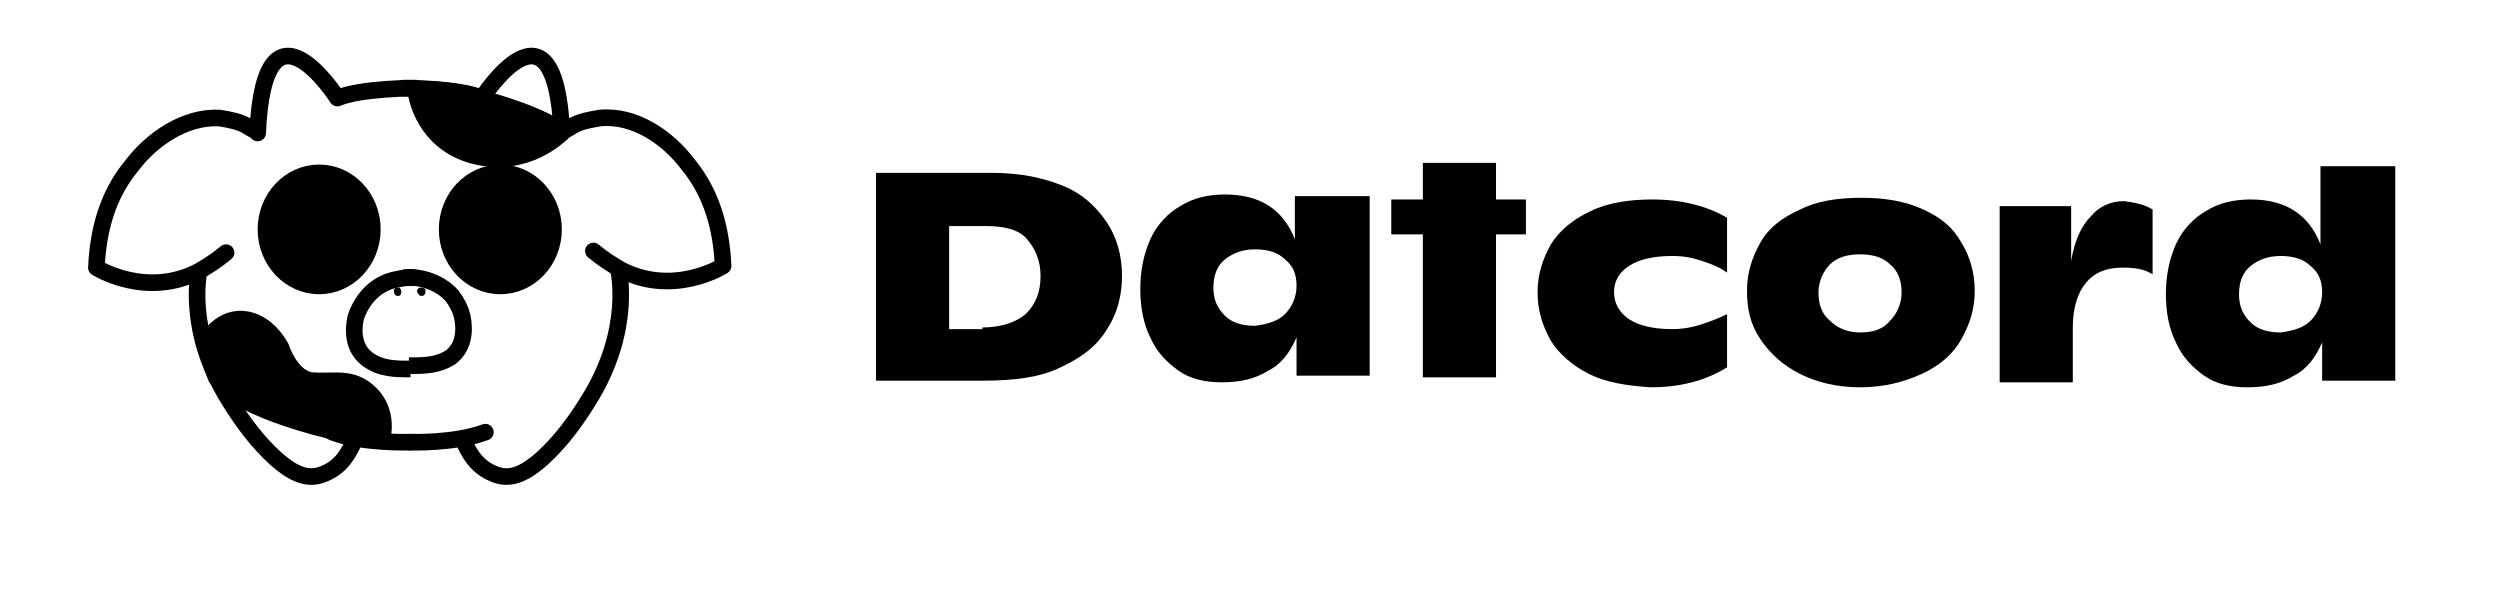
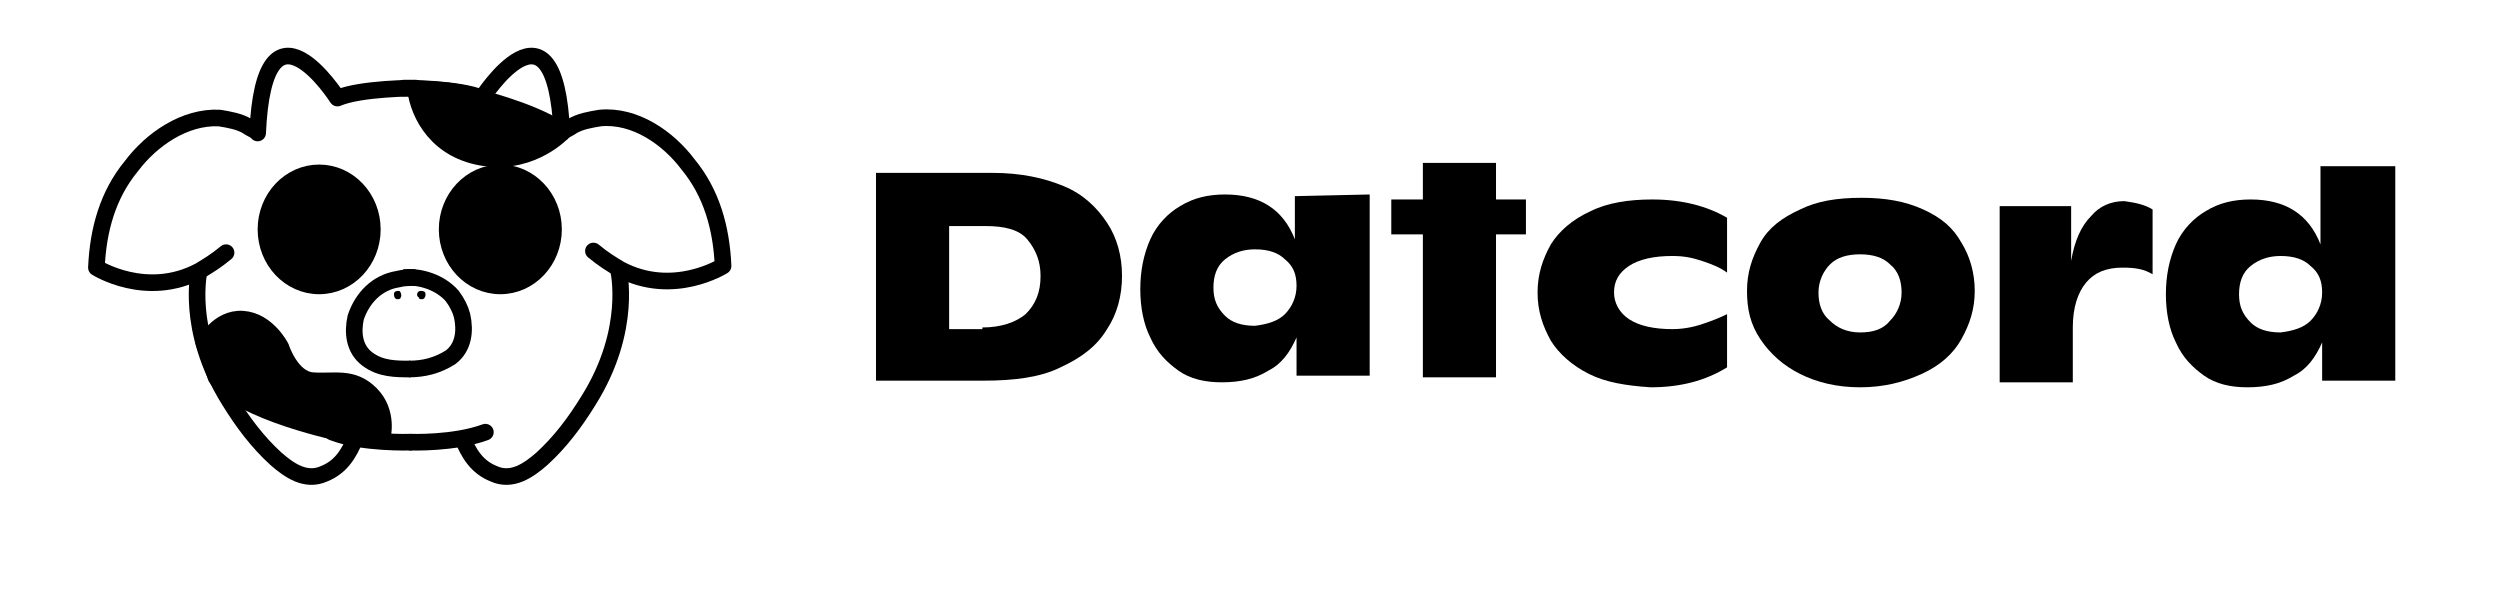
<svg xmlns="http://www.w3.org/2000/svg" version="1.1" id="Layer_1" x="0px" y="0px" viewBox="0 0 150.4 36" style="enable-background:new 0 0 150.4 36;" xml:space="preserve">
  <style type="text/css">
	.st0{display:none;}
- 	.st1{fill:#000000;}
- 	.st2{fill:none;stroke:#000000;stroke-width:16;stroke-linejoin:round;stroke-miterlimit:10;}
- 	.st3{fill:#000000;stroke:#000000;stroke-width:16;stroke-miterlimit:10;}
- 	.st4{fill:none;stroke:#000000;stroke-width:16;stroke-miterlimit:10;}
- 	.st5{fill:none;stroke:#000000;stroke-width:16;stroke-linecap:round;stroke-miterlimit:10;}
- 	.st6{fill:none;stroke:#000000;stroke-width:16;stroke-linecap:round;stroke-linejoin:round;stroke-miterlimit:10;}
- 	.st7{fill:none;stroke:#000000;stroke-linecap:round;stroke-linejoin:round;stroke-miterlimit:10;}
- 	.st8{fill:none;stroke:#000000;stroke-miterlimit:10;}
- 	.st9{fill:#000000;stroke:#000000;stroke-linecap:round;stroke-linejoin:round;stroke-miterlimit:10;}
- 	.st10{fill:none;stroke:#000000;stroke-linecap:round;stroke-miterlimit:10;}
- 	.st11{fill:#000000;stroke:#000000;stroke-miterlimit:10;}
+ 	.st1{fill:none;stroke:#000000;stroke-width:16;stroke-linejoin:round;stroke-miterlimit:10;}
+ 	.st2{stroke:#000000;stroke-width:16;stroke-miterlimit:10;}
+ 	.st3{fill:none;stroke:#000000;stroke-width:16;stroke-miterlimit:10;}
+ 	.st4{fill:none;stroke:#000000;stroke-width:16;stroke-linecap:round;stroke-miterlimit:10;}
+ 	.st5{fill:none;stroke:#000000;stroke-width:16;stroke-linecap:round;stroke-linejoin:round;stroke-miterlimit:10;}
+ 	.st6{fill:none;stroke:#000000;stroke-linecap:round;stroke-linejoin:round;stroke-miterlimit:10;}
+ 	.st7{fill:none;stroke:#000000;stroke-miterlimit:10;}
+ 	.st8{stroke:#000000;stroke-linecap:round;stroke-linejoin:round;stroke-miterlimit:10;}
+ 	.st9{fill:none;stroke:#000000;stroke-linecap:round;stroke-miterlimit:10;}
+ 	.st10{stroke:#000000;stroke-miterlimit:10;}
</style>
  <ellipse class="st0" cx="63.5" cy="20.8" rx="189.6" ry="101.3" />
  <g>
-     <path class="st1" d="M52.7,10.4h7c1.7,0,3.1,0.3,4.3,0.8c1.2,0.5,2,1.3,2.6,2.2c0.6,0.9,0.9,2,0.9,3.2c0,1.2-0.3,2.3-0.9,3.2   c-0.6,1-1.5,1.7-2.8,2.3c-1.2,0.6-2.8,0.8-4.6,0.8h-6.5L52.7,10.4z M59.1,19.7c1.1,0,2-0.3,2.6-0.8c0.6-0.6,0.9-1.3,0.9-2.3   c0-0.9-0.3-1.6-0.8-2.2s-1.4-0.8-2.5-0.8h-2.2v6.2H59.1z" />
-     <path class="st1" d="M95.6,22.5c-1-0.5-1.8-1.2-2.3-2c-0.5-0.9-0.8-1.8-0.8-2.9c0-1.1,0.3-2,0.8-2.9c0.5-0.8,1.3-1.5,2.4-2   c1-0.5,2.3-0.7,3.7-0.7c1.8,0,3.3,0.4,4.5,1.1v3.3c-0.4-0.3-0.9-0.5-1.5-0.7c-0.6-0.2-1.1-0.3-1.8-0.3c-1.1,0-2,0.2-2.6,0.6   c-0.6,0.4-0.9,0.9-0.9,1.6c0,0.6,0.3,1.2,0.9,1.6c0.6,0.4,1.5,0.6,2.6,0.6c0.6,0,1.2-0.1,1.8-0.3c0.6-0.2,1.1-0.4,1.5-0.6v3.2   c-1.3,0.8-2.8,1.2-4.6,1.2C97.8,23.2,96.6,23,95.6,22.5z" />
-     <path class="st1" d="M108.3,22.5c-1-0.5-1.8-1.2-2.4-2.1s-0.8-1.8-0.8-2.9s0.3-2,0.8-2.9s1.3-1.5,2.4-2c1-0.5,2.2-0.7,3.7-0.7   c1.4,0,2.6,0.2,3.7,0.7s1.8,1.1,2.3,2c0.5,0.8,0.8,1.8,0.8,2.9c0,1.1-0.3,2-0.8,2.9c-0.5,0.9-1.3,1.6-2.4,2.1s-2.3,0.8-3.7,0.8   S109.3,23,108.3,22.5z M113.7,19.3c0.4-0.4,0.7-1,0.7-1.7s-0.2-1.3-0.7-1.7c-0.4-0.4-1-0.6-1.8-0.6c-0.8,0-1.4,0.2-1.8,0.6   c-0.4,0.4-0.7,1-0.7,1.7s0.2,1.3,0.7,1.7c0.4,0.4,1,0.7,1.8,0.7C112.7,20,113.3,19.8,113.7,19.3z" />
-     <path class="st1" d="M129.5,12.6v3.9c-0.5-0.3-1-0.4-1.8-0.4c-1,0-1.7,0.3-2.2,0.9c-0.5,0.6-0.8,1.5-0.8,2.7v3.3h-4.4V12.4h4.3v3.3   c0.2-1.2,0.6-2.1,1.2-2.7c0.5-0.6,1.2-0.9,2-0.9C128.5,12.2,129,12.3,129.5,12.6z" />
-     <path class="st1" d="M144.1,10v12.9h-4.4v-2.3c-0.4,0.9-0.9,1.6-1.7,2c-0.8,0.5-1.7,0.7-2.8,0.7c-1,0-1.9-0.2-2.6-0.7   c-0.7-0.5-1.3-1.1-1.7-2c-0.4-0.8-0.6-1.8-0.6-2.9c0-1.1,0.2-2.1,0.6-3c0.4-0.9,1.1-1.6,1.8-2c0.8-0.5,1.7-0.7,2.7-0.7   c2.1,0,3.5,0.9,4.2,2.7V10H144.1z M139,19.3c0.4-0.4,0.7-1,0.7-1.7c0-0.7-0.2-1.2-0.7-1.6c-0.4-0.4-1-0.6-1.8-0.6   c-0.7,0-1.3,0.2-1.8,0.6s-0.7,1-0.7,1.7s0.2,1.2,0.7,1.7c0.4,0.4,1,0.6,1.8,0.6C138,19.9,138.6,19.7,139,19.3z" />
-     <path class="st1" d="M82.4,11.7v10.9H78v-2.3c-0.4,0.9-0.9,1.6-1.7,2c-0.8,0.5-1.7,0.7-2.8,0.7c-1,0-1.9-0.2-2.6-0.7   c-0.7-0.5-1.3-1.1-1.7-2c-0.4-0.8-0.6-1.8-0.6-2.9c0-1.1,0.2-2.1,0.6-3c0.4-0.9,1.1-1.6,1.8-2c0.8-0.5,1.7-0.7,2.7-0.7   c2.1,0,3.5,0.9,4.2,2.7v-2.6H82.4z M77.3,18.9c0.4-0.4,0.7-1,0.7-1.7c0-0.7-0.2-1.2-0.7-1.6c-0.4-0.4-1-0.6-1.8-0.6   c-0.7,0-1.3,0.2-1.8,0.6s-0.7,1-0.7,1.7s0.2,1.2,0.7,1.7c0.4,0.4,1,0.6,1.8,0.6C76.3,19.5,76.9,19.3,77.3,18.9z" />
+     <path d="M52.7,10.4h7c1.7,0,3.1,0.3,4.3,0.8c1.2,0.5,2,1.3,2.6,2.2s0.9,2,0.9,3.2s-0.3,2.3-0.9,3.2c-0.6,1-1.5,1.7-2.8,2.3   c-1.2,0.6-2.8,0.8-4.6,0.8h-6.5V10.4z M59.1,19.7c1.1,0,2-0.3,2.6-0.8c0.6-0.6,0.9-1.3,0.9-2.3c0-0.9-0.3-1.6-0.8-2.2   s-1.4-0.8-2.5-0.8h-2.2v6.2h2V19.7z" />
+     <path d="M95.6,22.5c-1-0.5-1.8-1.2-2.3-2c-0.5-0.9-0.8-1.8-0.8-2.9s0.3-2,0.8-2.9c0.5-0.8,1.3-1.5,2.4-2c1-0.5,2.3-0.7,3.7-0.7   c1.8,0,3.3,0.4,4.5,1.1v3.3c-0.4-0.3-0.9-0.5-1.5-0.7s-1.1-0.3-1.8-0.3c-1.1,0-2,0.2-2.6,0.6c-0.6,0.4-0.9,0.9-0.9,1.6   c0,0.6,0.3,1.2,0.9,1.6s1.5,0.6,2.6,0.6c0.6,0,1.2-0.1,1.8-0.3c0.6-0.2,1.1-0.4,1.5-0.6v3.2c-1.3,0.8-2.8,1.2-4.6,1.2   C97.8,23.2,96.6,23,95.6,22.5z" />
+     <path d="M108.3,22.5c-1-0.5-1.8-1.2-2.4-2.1s-0.8-1.8-0.8-2.9s0.3-2,0.8-2.9s1.3-1.5,2.4-2c1-0.5,2.2-0.7,3.7-0.7   c1.4,0,2.6,0.2,3.7,0.7s1.8,1.1,2.3,2c0.5,0.8,0.8,1.8,0.8,2.9s-0.3,2-0.8,2.9s-1.3,1.6-2.4,2.1s-2.3,0.8-3.7,0.8   S109.3,23,108.3,22.5z M113.7,19.3c0.4-0.4,0.7-1,0.7-1.7s-0.2-1.3-0.7-1.7c-0.4-0.4-1-0.6-1.8-0.6s-1.4,0.2-1.8,0.6   s-0.7,1-0.7,1.7s0.2,1.3,0.7,1.7c0.4,0.4,1,0.7,1.8,0.7S113.3,19.8,113.7,19.3z" />
+     <path d="M129.5,12.6v3.9c-0.5-0.3-1-0.4-1.8-0.4c-1,0-1.7,0.3-2.2,0.9s-0.8,1.5-0.8,2.7V23h-4.4V12.4h4.3v3.3   c0.2-1.2,0.6-2.1,1.2-2.7c0.5-0.6,1.2-0.9,2-0.9C128.5,12.2,129,12.3,129.5,12.6z" />
+     <path d="M144.1,10v12.9h-4.4v-2.3c-0.4,0.9-0.9,1.6-1.7,2c-0.8,0.5-1.7,0.7-2.8,0.7c-1,0-1.9-0.2-2.6-0.7c-0.7-0.5-1.3-1.1-1.7-2   c-0.4-0.8-0.6-1.8-0.6-2.9s0.2-2.1,0.6-3c0.4-0.9,1.1-1.6,1.8-2c0.8-0.5,1.7-0.7,2.7-0.7c2.1,0,3.5,0.9,4.2,2.7V10H144.1z    M139,19.3c0.4-0.4,0.7-1,0.7-1.7s-0.2-1.2-0.7-1.6c-0.4-0.4-1-0.6-1.8-0.6c-0.7,0-1.3,0.2-1.8,0.6c-0.5,0.4-0.7,1-0.7,1.7   s0.2,1.2,0.7,1.7c0.4,0.4,1,0.6,1.8,0.6C138,19.9,138.6,19.7,139,19.3z" />
+     <path d="M82.4,11.7v10.9H78v-2.3c-0.4,0.9-0.9,1.6-1.7,2c-0.8,0.5-1.7,0.7-2.8,0.7c-1,0-1.9-0.2-2.6-0.7s-1.3-1.1-1.7-2   c-0.4-0.8-0.6-1.8-0.6-2.9s0.2-2.1,0.6-3s1.1-1.6,1.8-2c0.8-0.5,1.7-0.7,2.7-0.7c2.1,0,3.5,0.9,4.2,2.7v-2.6L82.4,11.7L82.4,11.7z    M77.3,18.9c0.4-0.4,0.7-1,0.7-1.7s-0.2-1.2-0.7-1.6c-0.4-0.4-1-0.6-1.8-0.6c-0.7,0-1.3,0.2-1.8,0.6s-0.7,1-0.7,1.7   s0.2,1.2,0.7,1.7c0.4,0.4,1,0.6,1.8,0.6C76.3,19.5,76.9,19.3,77.3,18.9z" />
    <g>
-       <path class="st1" d="M85.6,14.5V9.8H90v12.9h-4.4v-2.3 M85.6,17.3" />
-       <rect x="83.7" y="12" class="st1" width="8.1" height="2.1" />
+       <path d="M85.6,14.5V9.8H90v12.9h-4.4v-2.3" />
+       <rect x="83.7" y="12" width="8.1" height="2.1" />
    </g>
  </g>
  <g>
    <g>
-       <path class="st2" d="M-565.4,664.2c-28.3,0.7-50.2-4.8-50.2-4.8" />
-       <path class="st2" d="M-565.3,463c-13.1,0-27.9,1.4-42.3,6c0,0-18-27-31.3-23.7c-8,2-13.1,24.7-14.9,43.3c0,0-19.9-23.3-57.5,4.2    s-34.5,72.1-34.5,72.1s28.1,17.5,58.6,2c5.5-2.8,11.1-6.6,16.6-11.9" />
-       <path class="st2" d="M-687.3,566.8c0,0-14,62.6,54.3,113.3c0,0,24.2,19.9,35.3-19.8" />
+       <path class="st1" d="M-565.4,664.2c-28.3,0.7-50.2-4.8-50.2-4.8" />
+       <path class="st1" d="M-565.3,463c-13.1,0-27.9,1.4-42.3,6c0,0-18-27-31.3-23.7c-8,2-13.1,24.7-14.9,43.3c0,0-19.9-23.3-57.5,4.2    s-34.5,72.1-34.5,72.1s28.1,17.5,58.6,2c5.5-2.8,11.1-6.6,16.6-11.9" />
+       <path class="st1" d="M-687.3,566.8c0,0-14,62.6,54.3,113.3c0,0,24.2,19.9,35.3-19.8" />
    </g>
-     <ellipse class="st3" cx="-618.5" cy="543.2" rx="30.7" ry="32" />
-     <path class="st4" d="M-565.4,571c0,0-28.3-1.3-32.3,23.9c-0.5,3-0.8,5.9-0.5,8.9c0.7,6,4,11.3,9.4,14.1c2.8,1.4,5.9,2.2,9,2.6   c4.7,0.6,9.6,0.7,14.4,0.7" />
-     <path class="st1" d="M-573.4,577.1c0,0-2.5-0.6-2.8,2.2c-0.3,2.8,3.4,2.2,3.4,2.2s1.7-0.6,1.6-2.2   C-571.2,577.7-572.4,577.1-573.4,577.1z" />
+     <ellipse class="st2" cx="-618.5" cy="543.2" rx="30.7" ry="32" />
+     <path class="st3" d="M-565.4,571c0,0-28.3-1.3-32.3,23.9c-0.5,3-0.8,5.9-0.5,8.9c0.7,6,4,11.3,9.4,14.1c2.8,1.4,5.9,2.2,9,2.6   c4.7,0.6,9.6,0.7,14.4,0.7" />
+     <path d="M-573.4,577.1c0,0-2.5-0.6-2.8,2.2s3.4,2.2,3.4,2.2s1.7-0.6,1.6-2.2C-571.2,577.7-572.4,577.1-573.4,577.1z" />
  </g>
  <g>
    <g>
-       <path class="st5" d="M-565.7,664.2c28.3,0.7,50.2-4.8,50.2-4.8" />
-       <path class="st6" d="M-565.7,463c13.1,0,27.9,1.4,42.3,6c0,0,18-27,31.3-23.7c8,2,13.1,24.7,14.9,43.3c0,0,19.9-23.3,57.5,4.2    s34.5,72.1,34.5,72.1s-28.1,17.5-58.6,2c-5.5-2.8-11.1-6.6-16.6-11.9" />
-       <path class="st2" d="M-443.7,566.8c0,0,14,62.6-54.3,113.3c0,0-24.2,19.9-35.3-19.8" />
+       <path class="st4" d="M-565.7,664.2c28.3,0.7,50.2-4.8,50.2-4.8" />
+       <path class="st5" d="M-565.7,463c13.1,0,27.9,1.4,42.3,6c0,0,18-27,31.3-23.7c8,2,13.1,24.7,14.9,43.3c0,0,19.9-23.3,57.5,4.2    s34.5,72.1,34.5,72.1s-28.1,17.5-58.6,2c-5.5-2.8-11.1-6.6-16.6-11.9" />
+       <path class="st1" d="M-443.7,566.8c0,0,14,62.6-54.3,113.3c0,0-24.2,19.9-35.3-19.8" />
    </g>
-     <ellipse class="st3" cx="-512.5" cy="543.2" rx="30.7" ry="32" />
-     <path class="st4" d="M-565.7,571c0,0,28.3-1.3,32.3,23.9c0.5,3,0.8,5.9,0.5,8.9c-0.7,6-4,11.3-9.4,14.1c-2.8,1.4-5.9,2.2-9,2.6   c-4.7,0.6-9.6,0.7-14.4,0.7" />
-     <path class="st1" d="M-557.6,577.1c0,0,2.5-0.6,2.8,2.2c0.3,2.8-3.4,2.2-3.4,2.2s-1.7-0.6-1.6-2.2   C-559.8,577.7-558.6,577.1-557.6,577.1z" />
+     <ellipse class="st2" cx="-512.5" cy="543.2" rx="30.7" ry="32" />
+     <path class="st3" d="M-565.7,571c0,0,28.3-1.3,32.3,23.9c0.5,3,0.8,5.9,0.5,8.9c-0.7,6-4,11.3-9.4,14.1c-2.8,1.4-5.9,2.2-9,2.6   c-4.7,0.6-9.6,0.7-14.4,0.7" />
+     <path d="M-557.6,577.1c0,0,2.5-0.6,2.8,2.2s-3.4,2.2-3.4,2.2s-1.7-0.6-1.6-2.2C-559.8,577.7-558.6,577.1-557.6,577.1z" />
  </g>
-   <path class="st3" d="M-523.3,469c0,0,29.1,7.7,46.2,19.6c0,0-21.7,20.3-56.2,8.6c0,0-26.6-10.7-26.6-34.1  C-559.9,463-543.2,462.5-523.3,469z" />
-   <path class="st3" d="M-615.6,659.4c0,0-51.2-11.8-60.1-27.6L-684,611c0,0,6.3-14.5,22.6-14.8c0,0,11.4-0.6,20.3,17.9  c3.9,8,11.6,17.9,21.4,17.9c5.5,0,10.7-1,16.2,0.1c15.2,3.2,19.2,17.6,17.7,31.5C-585.8,663.7-601.4,663.1-615.6,659.4z" />
+   <path class="st2" d="M-523.3,469c0,0,29.1,7.7,46.2,19.6c0,0-21.7,20.3-56.2,8.6c0,0-26.6-10.7-26.6-34.1  C-559.9,463-543.2,462.5-523.3,469z" />
+   <path class="st2" d="M-615.6,659.4c0,0-51.2-11.8-60.1-27.6L-684,611c0,0,6.3-14.5,22.6-14.8c0,0,11.4-0.6,20.3,17.9  c3.9,8,11.6,17.9,21.4,17.9c5.5,0,10.7-1,16.2,0.1c15.2,3.2,19.2,17.6,17.7,31.5C-585.8,663.7-601.4,663.1-615.6,659.4z" />
  <g>
    <g>
-       <path class="st7" d="M25,5.3c0,0-3.3,0-4.7,0.6c0,0-4.4-6.9-4.8,2.1c0-0.1-0.5-0.3-0.6-0.4c-0.5-0.3-1.1-0.4-1.7-0.5    C11.1,7,9.1,8.4,7.9,10c-1.4,1.7-2,3.8-2.1,6.1c0,0,3,1.9,6.2,0.2c0.5-0.3,1-0.6,1.6-1.1" />
-       <path class="st8" d="M21.4,26.3c-0.4,1-0.9,1.8-1.9,2.2c-1.1,0.5-2.1-0.2-2.9-0.9c-1.1-1-2-2.2-2.8-3.5c-2.7-4.3-1.8-7.9-1.8-7.9" />
-       <path class="st7" d="M24.7,26.6c0,0-2.9,0.1-4.7-0.6" />
-       <ellipse class="st9" cx="19.2" cy="13.8" rx="3.2" ry="3.4" />
-       <path class="st8" d="M25,16.7c-0.4,0-0.7,0-1.1,0.1c-1.2,0.2-2.1,1.1-2.5,2.3c-0.2,0.9-0.1,1.9,0.7,2.5c0.8,0.6,1.7,0.6,2.6,0.6" />
-       <path class="st1" d="M24,17.3c-0.1,0-0.3,0-0.3,0.2c0,0.2,0.1,0.3,0.2,0.3c0.1,0,0.2,0,0.2-0.1C24.2,17.6,24.1,17.3,24,17.3z" />
+       <path class="st6" d="M25,5.3c0,0-3.3,0-4.7,0.6c0,0-4.4-6.9-4.8,2.1c0-0.1-0.5-0.3-0.6-0.4c-0.5-0.3-1.1-0.4-1.7-0.5    C11.1,7,9.1,8.4,7.9,10c-1.4,1.7-2,3.8-2.1,6.1c0,0,3,1.9,6.2,0.2c0.5-0.3,1-0.6,1.6-1.1" />
+       <path class="st7" d="M21.4,26.3c-0.4,1-0.9,1.8-1.9,2.2c-1.1,0.5-2.1-0.2-2.9-0.9c-1.1-1-2-2.2-2.8-3.5c-2.7-4.3-1.8-7.9-1.8-7.9" />
+       <path class="st6" d="M24.7,26.6c0,0-2.9,0.1-4.7-0.6" />
+       <ellipse class="st8" cx="19.2" cy="13.8" rx="3.2" ry="3.4" />
+       <path class="st7" d="M25,16.7c-0.4,0-0.7,0-1.1,0.1c-1.2,0.2-2.1,1.1-2.5,2.3c-0.2,0.9-0.1,1.9,0.7,2.5c0.8,0.6,1.7,0.6,2.6,0.6" />
+       <path d="M24,17.5c-0.1,0-0.3,0-0.3,0.2s0.1,0.3,0.2,0.3s0.2,0,0.2-0.1C24.2,17.8,24.1,17.5,24,17.5z" />
    </g>
    <g>
-       <path class="st7" d="M24.3,5.3c0,0,3.3,0,4.7,0.6c0,0,4.4-6.9,4.8,2.1c0-0.1,0.5-0.3,0.6-0.4c0.5-0.3,1.1-0.4,1.7-0.5    c2.1-0.2,4.1,1.2,5.3,2.8c1.4,1.7,2,3.8,2.1,6.1c0,0-3,1.9-6.2,0.2c-0.5-0.3-1-0.6-1.6-1.1" />
-       <path class="st8" d="M27.8,26.3c0.4,1,0.9,1.8,1.9,2.2c1.1,0.5,2.1-0.2,2.9-0.9c1.1-1,2-2.2,2.8-3.5c2.7-4.3,1.8-7.9,1.8-7.9" />
-       <path class="st10" d="M24.7,26.6c0,0,2.6,0.1,4.5-0.6" />
-       <ellipse class="st9" cx="30.1" cy="13.8" rx="3.2" ry="3.4" />
-       <path class="st8" d="M24.3,16.7c1-0.1,2.2,0.3,2.9,1.1c0.3,0.4,0.5,0.8,0.6,1.2c0.2,0.9,0.1,1.9-0.7,2.5C26.3,22,25.5,22,24.6,22" />
-       <path class="st1" d="M25.3,17.3c0.1,0,0.3,0,0.3,0.2c0,0.2-0.1,0.3-0.2,0.3c-0.1,0-0.2,0-0.2-0.1C25,17.6,25.1,17.3,25.3,17.3z" />
+       <path class="st6" d="M24.3,5.3c0,0,3.3,0,4.7,0.6c0,0,4.4-6.9,4.8,2.1c0-0.1,0.5-0.3,0.6-0.4c0.5-0.3,1.1-0.4,1.7-0.5    c2.1-0.2,4.1,1.2,5.3,2.8c1.4,1.7,2,3.8,2.1,6.1c0,0-3,1.9-6.2,0.2c-0.5-0.3-1-0.6-1.6-1.1" />
+       <path class="st7" d="M27.8,26.3c0.4,1,0.9,1.8,1.9,2.2c1.1,0.5,2.1-0.2,2.9-0.9c1.1-1,2-2.2,2.8-3.5c2.7-4.3,1.8-7.9,1.8-7.9" />
+       <path class="st9" d="M24.7,26.6c0,0,2.6,0.1,4.5-0.6" />
+       <ellipse class="st8" cx="30.1" cy="13.8" rx="3.2" ry="3.4" />
+       <path class="st7" d="M24.3,16.7c1-0.1,2.2,0.3,2.9,1.1c0.3,0.4,0.5,0.8,0.6,1.2c0.2,0.9,0.1,1.9-0.7,2.5c-0.8,0.5-1.6,0.7-2.5,0.7    " />
+       <path d="M25.3,17.5c0.1,0,0.3,0,0.3,0.2S25.5,18,25.4,18s-0.2,0-0.2-0.1C25,17.8,25.1,17.5,25.3,17.5z" />
    </g>
-     <path class="st11" d="M20.7,26.1c0,0-6.4-1.3-7.7-3.4l-0.7-2c0,0,0.8-1.6,2.3-1.5s2.3,1.7,2.3,1.7s0.6,1.9,1.9,2s2.4-0.3,3.5,0.8   s0.7,2.6,0.7,2.6L20.7,26.1z" />
-     <path class="st11" d="M28.5,5.8c0,0,3.4,0.8,5.2,2l0.2,0.1c0,0-1.8,2-4.7,1.6c-2.9-0.4-4-2.6-4.2-4.1C25,5.3,27.5,5.4,28.5,5.8z" />
+     <path class="st10" d="M20.7,26.1c0,0-6.4-1.3-7.7-3.4l-0.7-2c0,0,0.8-1.6,2.3-1.5s2.3,1.7,2.3,1.7s0.6,1.9,1.9,2s2.4-0.3,3.5,0.8   s0.7,2.6,0.7,2.6L20.7,26.1z" />
+     <path class="st10" d="M28.5,5.8c0,0,3.4,0.8,5.2,2l0.2,0.1c0,0-1.8,2-4.7,1.6s-4-2.6-4.2-4.1C25,5.3,27.5,5.4,28.5,5.8z" />
  </g>
</svg>
